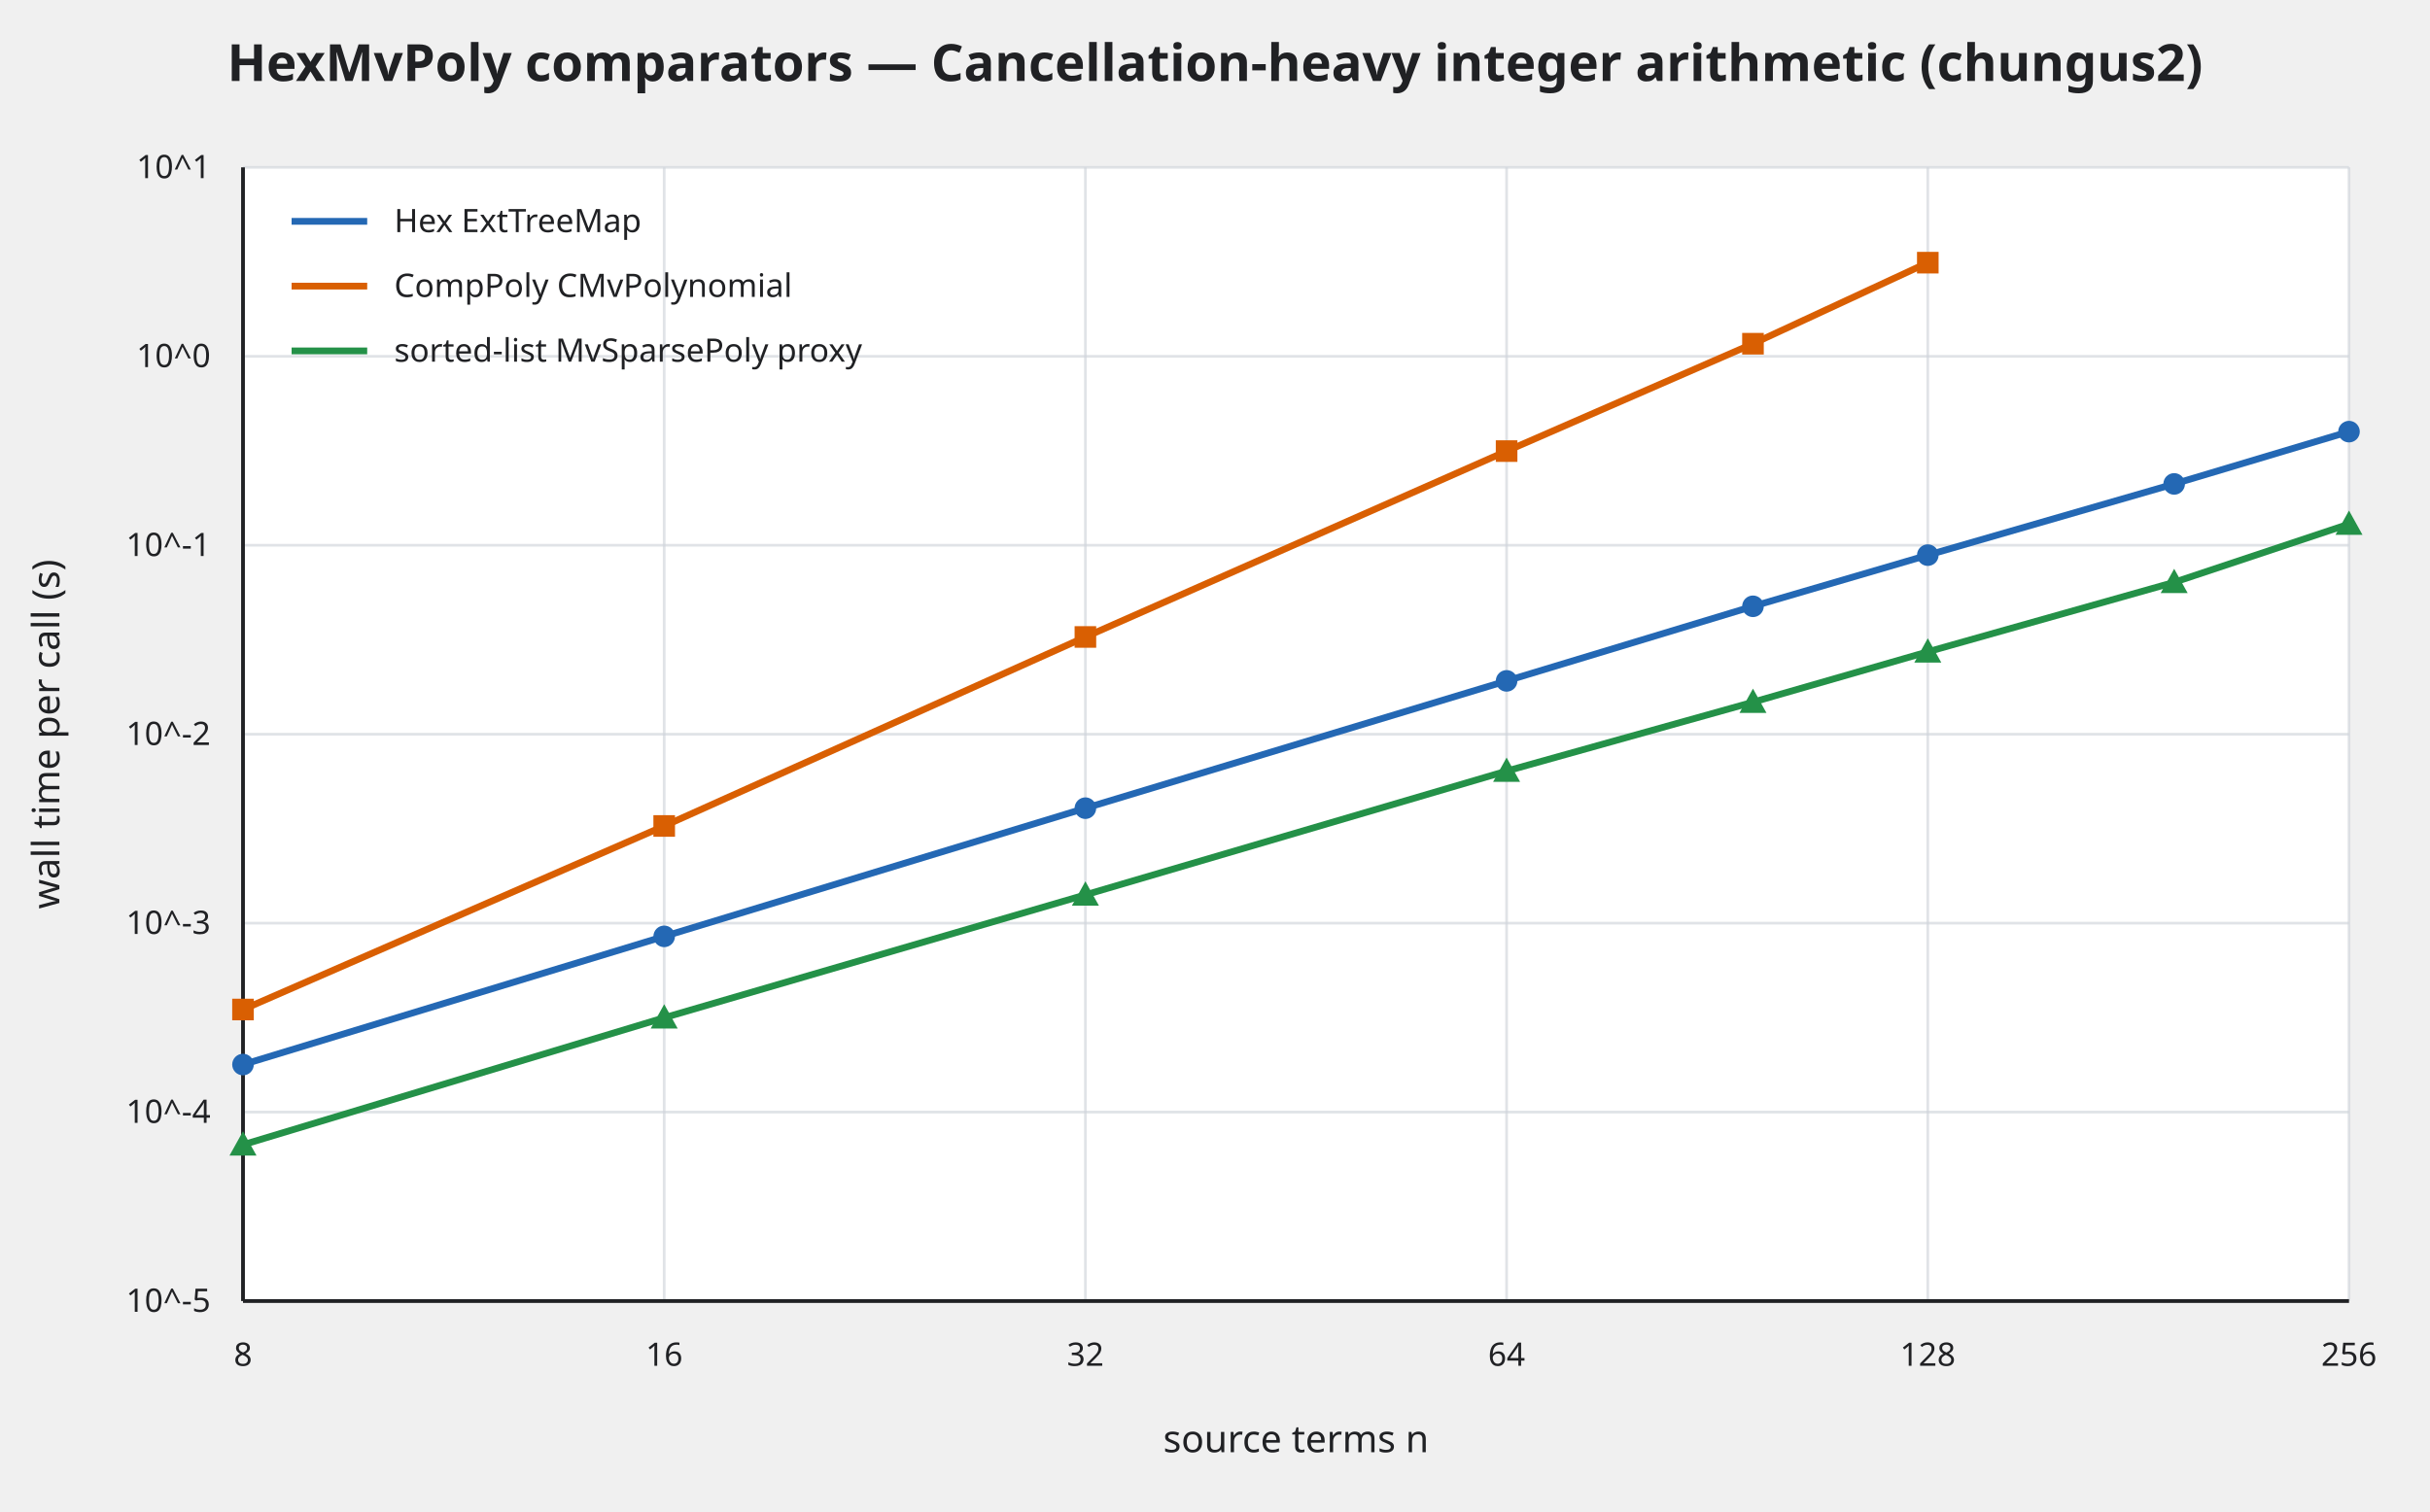
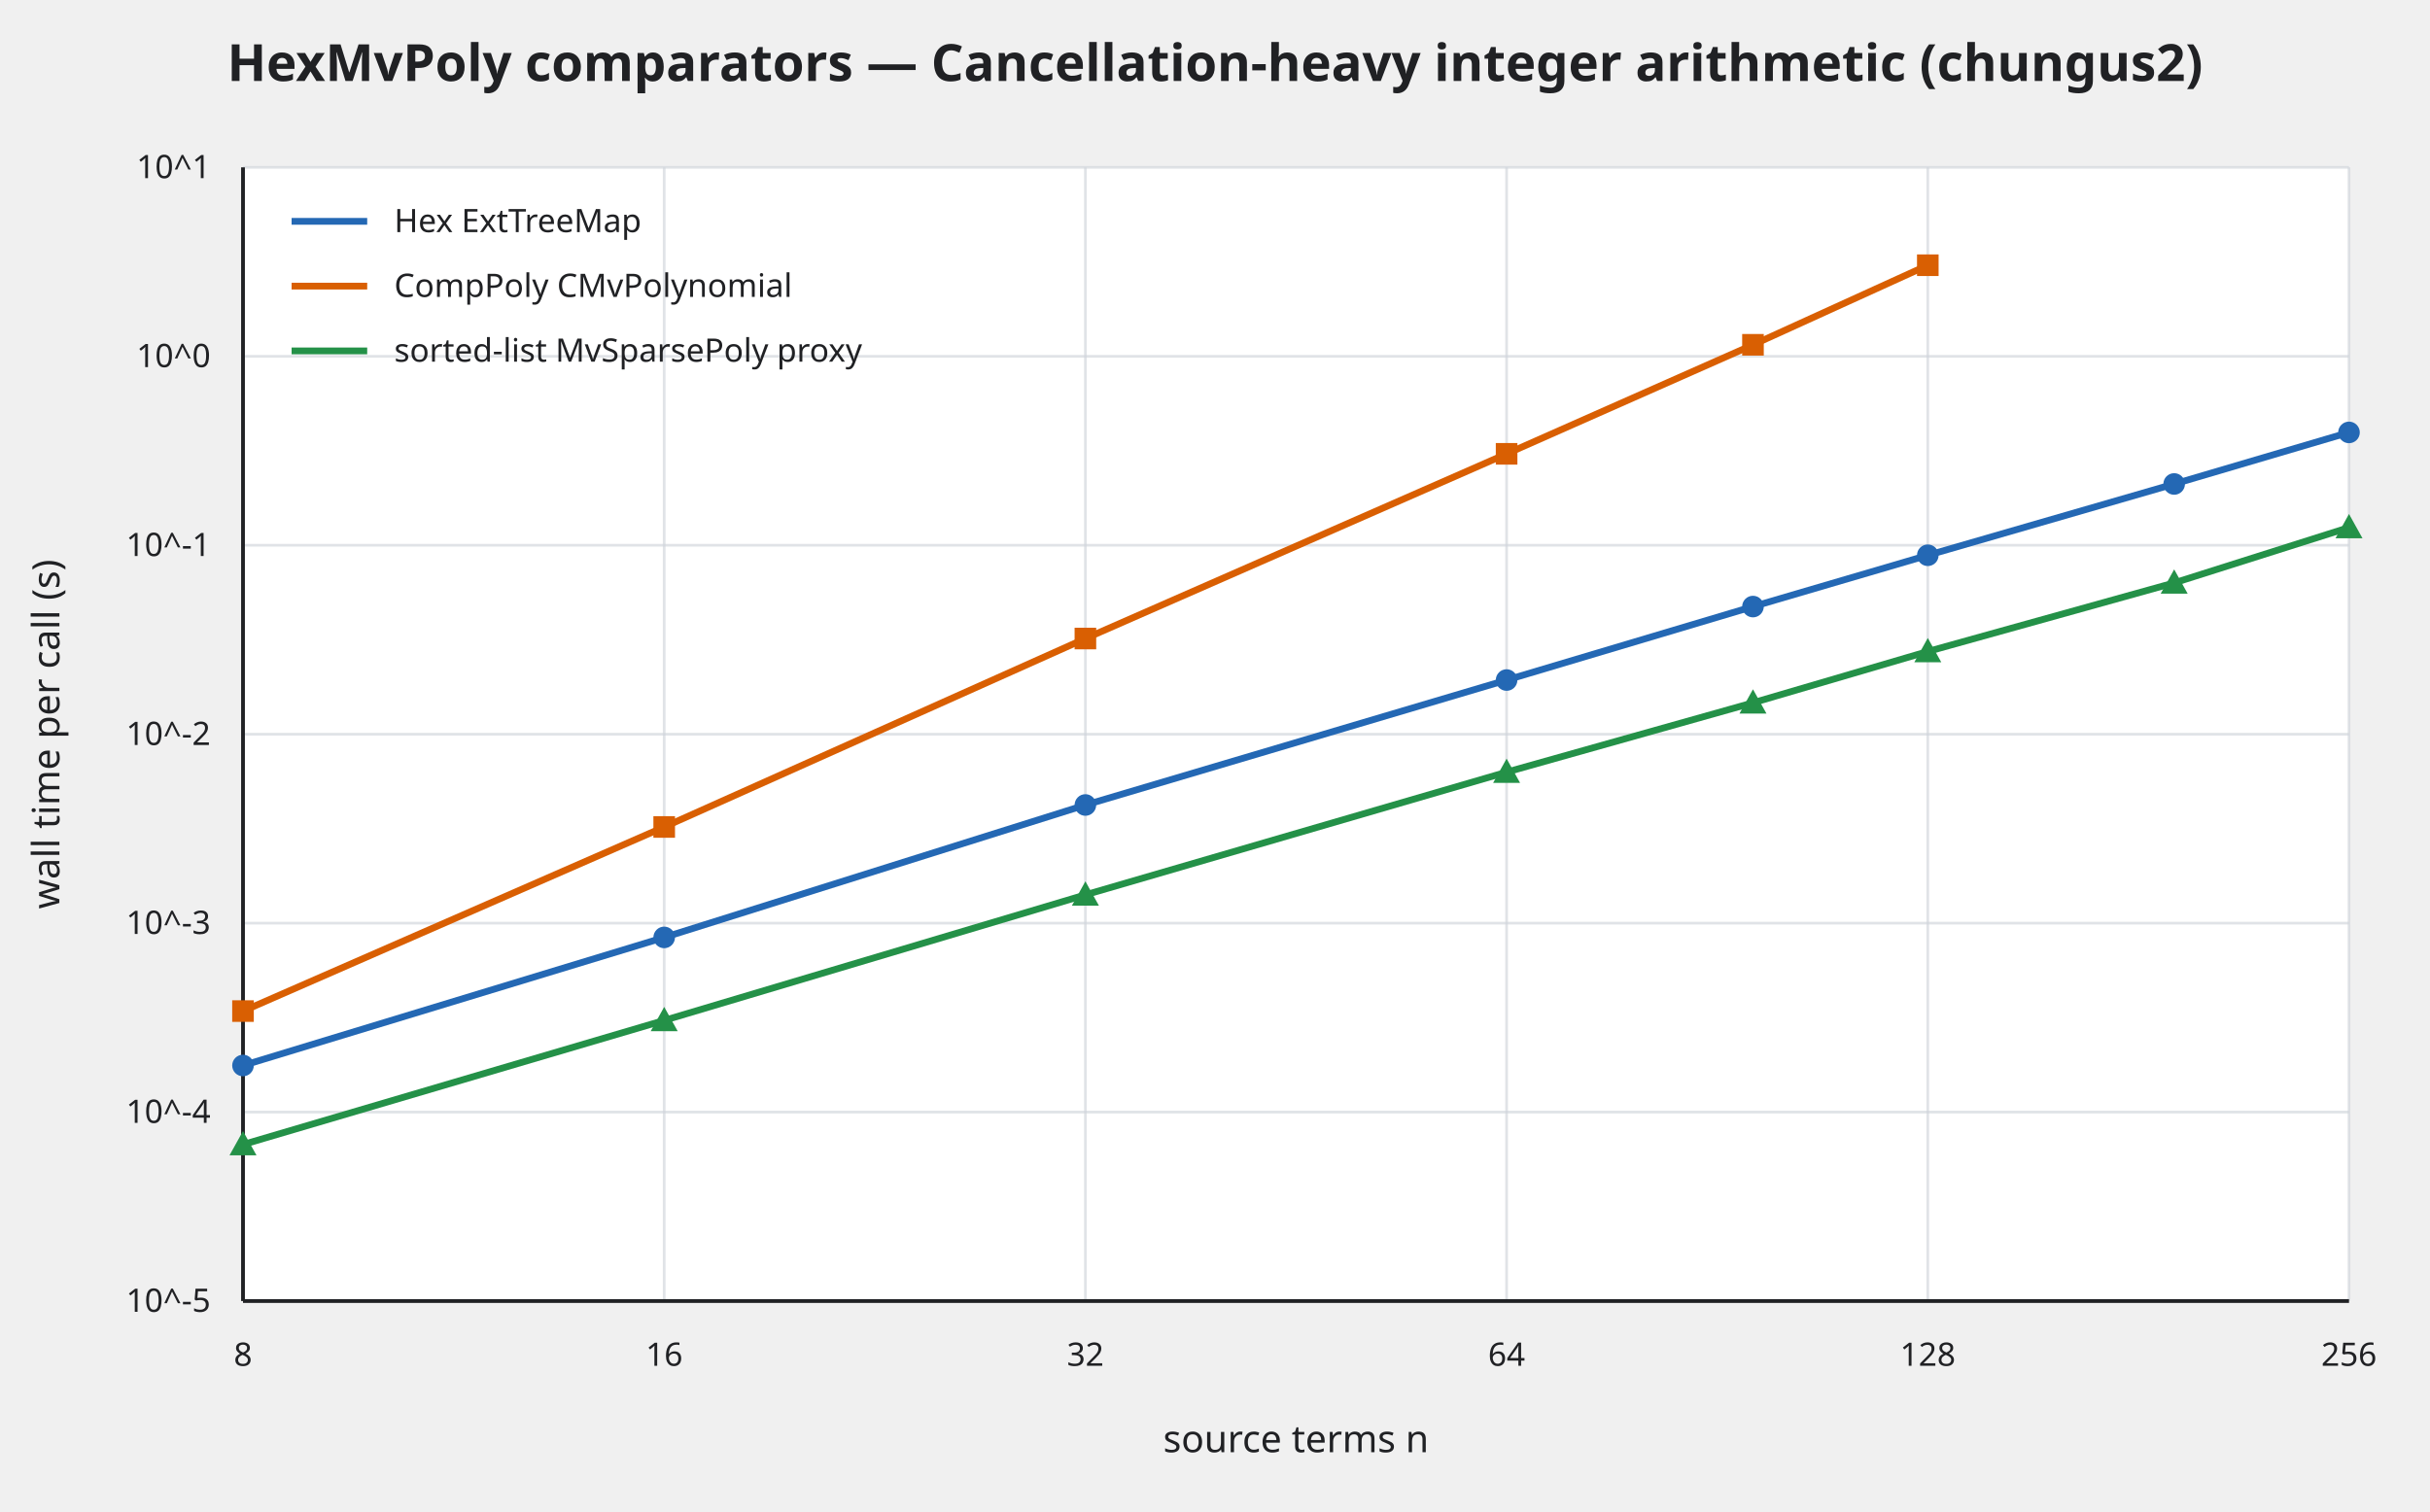
<svg xmlns="http://www.w3.org/2000/svg" width="900" height="560" viewBox="0 0 900 560">
  <style>
text { font-family: sans-serif; fill: #202124; }
.grid { stroke: #cfd4da; stroke-width: 1; opacity: 0.65; }
.axis { stroke: #202124; stroke-width: 1.4; }
.series { fill: none; stroke-width: 2.5; }
</style>
  <text x="450.0" y="30" text-anchor="middle" font-size="19" font-weight="600">HexMvPoly comparators — Cancellation-heavy integer arithmetic (chungus2)</text>
  <rect x="90" y="62" width="780" height="420" fill="#ffffff" />
  <line class="grid" x1="90.00" y1="62" x2="90.00" y2="482" />
  <text x="90.00" y="506" text-anchor="middle" font-size="12">8</text>
  <line class="grid" x1="246.00" y1="62" x2="246.00" y2="482" />
  <text x="246.00" y="506" text-anchor="middle" font-size="12">16</text>
  <line class="grid" x1="402.00" y1="62" x2="402.00" y2="482" />
  <text x="402.00" y="506" text-anchor="middle" font-size="12">32</text>
  <line class="grid" x1="558.00" y1="62" x2="558.00" y2="482" />
  <text x="558.00" y="506" text-anchor="middle" font-size="12">64</text>
  <line class="grid" x1="714.00" y1="62" x2="714.00" y2="482" />
  <text x="714.00" y="506" text-anchor="middle" font-size="12">128</text>
  <line class="grid" x1="870.00" y1="62" x2="870.00" y2="482" />
  <text x="870.00" y="506" text-anchor="middle" font-size="12">256</text>
  <line class="grid" x1="90" y1="482.00" x2="870" y2="482.00" />
  <text x="78" y="486.00" text-anchor="end" font-size="12">10^-5</text>
  <line class="grid" x1="90" y1="412.00" x2="870" y2="412.00" />
  <text x="78" y="416.00" text-anchor="end" font-size="12">10^-4</text>
  <line class="grid" x1="90" y1="342.00" x2="870" y2="342.00" />
  <text x="78" y="346.00" text-anchor="end" font-size="12">10^-3</text>
  <line class="grid" x1="90" y1="272.00" x2="870" y2="272.00" />
  <text x="78" y="276.00" text-anchor="end" font-size="12">10^-2</text>
  <line class="grid" x1="90" y1="202.00" x2="870" y2="202.00" />
  <text x="78" y="206.00" text-anchor="end" font-size="12">10^-1</text>
  <line class="grid" x1="90" y1="132.00" x2="870" y2="132.00" />
  <text x="78" y="136.00" text-anchor="end" font-size="12">10^0</text>
  <line class="grid" x1="90" y1="62.00" x2="870" y2="62.00" />
  <text x="78" y="66.00" text-anchor="end" font-size="12">10^1</text>
  <line class="axis" x1="90" y1="482" x2="870" y2="482" />
  <line class="axis" x1="90" y1="62" x2="90" y2="482" />
  <text x="480.0" y="538" text-anchor="middle" font-size="14">source terms n</text>
  <text x="22" y="272.0" text-anchor="middle" font-size="14" transform="rotate(-90 22 272.0)">wall time per call (s)</text>
-   <polyline class="series" stroke="#2468b4" points="90.00,394.39 246.00,346.90 402.00,299.41 558.00,252.25 649.25,224.62 714.00,205.66 805.25,179.28 870.00,159.91" />
-   <circle cx="90.00" cy="394.39" r="4" fill="#2468b4" />
-   <circle cx="246.00" cy="346.90" r="4" fill="#2468b4" />
-   <circle cx="402.00" cy="299.41" r="4" fill="#2468b4" />
-   <circle cx="558.00" cy="252.25" r="4" fill="#2468b4" />
-   <circle cx="649.25" cy="224.62" r="4" fill="#2468b4" />
-   <circle cx="714.00" cy="205.66" r="4" fill="#2468b4" />
-   <circle cx="805.25" cy="179.28" r="4" fill="#2468b4" />
-   <circle cx="870.00" cy="159.91" r="4" fill="#2468b4" />
+   <polyline class="series" stroke="#2468b4" points="90.00,394.74 246.00,347.29 402.00,298.23 558.00,251.94 649.25,224.72 714.00,205.71 805.25,179.30 870.00,160.20" />
+   <circle cx="90.00" cy="394.74" r="4" fill="#2468b4" />
+   <circle cx="246.00" cy="347.29" r="4" fill="#2468b4" />
+   <circle cx="402.00" cy="298.23" r="4" fill="#2468b4" />
+   <circle cx="558.00" cy="251.94" r="4" fill="#2468b4" />
+   <circle cx="649.25" cy="224.72" r="4" fill="#2468b4" />
+   <circle cx="714.00" cy="205.71" r="4" fill="#2468b4" />
+   <circle cx="805.25" cy="179.30" r="4" fill="#2468b4" />
+   <circle cx="870.00" cy="160.20" r="4" fill="#2468b4" />
  <line x1="108" y1="82" x2="136" y2="82" stroke="#2468b4" stroke-width="2.5" />
  <text x="146" y="86" font-size="12">Hex ExtTreeMap</text>
-   <polyline class="series" stroke="#d95f02" points="90.00,374.00 246.00,306.00 402.00,235.98 558.00,167.12 649.25,127.34 714.00,97.31" />
-   <rect x="86.00" y="370.00" width="8" height="8" fill="#d95f02" />
-   <rect x="242.00" y="302.00" width="8" height="8" fill="#d95f02" />
-   <rect x="398.00" y="231.98" width="8" height="8" fill="#d95f02" />
-   <rect x="554.00" y="163.12" width="8" height="8" fill="#d95f02" />
-   <rect x="645.25" y="123.34" width="8" height="8" fill="#d95f02" />
-   <rect x="710.00" y="93.31" width="8" height="8" fill="#d95f02" />
+   <polyline class="series" stroke="#d95f02" points="90.00,374.58 246.00,306.37 402.00,236.56 558.00,168.13 649.25,127.74 714.00,98.26" />
+   <rect x="86.00" y="370.58" width="8" height="8" fill="#d95f02" />
+   <rect x="242.00" y="302.37" width="8" height="8" fill="#d95f02" />
+   <rect x="398.00" y="232.56" width="8" height="8" fill="#d95f02" />
+   <rect x="554.00" y="164.13" width="8" height="8" fill="#d95f02" />
+   <rect x="645.25" y="123.74" width="8" height="8" fill="#d95f02" />
+   <rect x="710.00" y="94.26" width="8" height="8" fill="#d95f02" />
  <line x1="108" y1="106" x2="136" y2="106" stroke="#d95f02" stroke-width="2.5" />
  <text x="146" y="110" font-size="12">CompPoly CMvPolynomial</text>
-   <polyline class="series" stroke="#249148" points="90.00,424.10 246.00,377.04 402.00,331.51 558.00,285.65 649.25,260.12 714.00,241.47 805.25,215.72 870.00,194.14" />
-   <polygon points="90.00,419.10 85.00,428.10 95.00,428.10" fill="#249148" />
-   <polygon points="246.00,372.04 241.00,381.04 251.00,381.04" fill="#249148" />
+   <polyline class="series" stroke="#249148" points="90.00,424.02 246.00,378.03 402.00,331.51 558.00,286.05 649.25,260.36 714.00,241.36 805.25,215.94 870.00,195.42" />
+   <polygon points="90.00,419.02 85.00,428.02 95.00,428.02" fill="#249148" />
+   <polygon points="246.00,373.03 241.00,382.03 251.00,382.03" fill="#249148" />
  <polygon points="402.00,326.51 397.00,335.51 407.00,335.51" fill="#249148" />
-   <polygon points="558.00,280.65 553.00,289.65 563.00,289.65" fill="#249148" />
-   <polygon points="649.25,255.12 644.25,264.12 654.25,264.12" fill="#249148" />
-   <polygon points="714.00,236.47 709.00,245.47 719.00,245.47" fill="#249148" />
-   <polygon points="805.25,210.72 800.25,219.72 810.25,219.72" fill="#249148" />
-   <polygon points="870.00,189.14 865.00,198.14 875.00,198.14" fill="#249148" />
+   <polygon points="558.00,281.05 553.00,290.05 563.00,290.05" fill="#249148" />
+   <polygon points="649.25,255.36 644.25,264.36 654.25,264.36" fill="#249148" />
+   <polygon points="714.00,236.36 709.00,245.36 719.00,245.36" fill="#249148" />
+   <polygon points="805.25,210.94 800.25,219.94 810.25,219.94" fill="#249148" />
+   <polygon points="870.00,190.42 865.00,199.42 875.00,199.42" fill="#249148" />
  <line x1="108" y1="130" x2="136" y2="130" stroke="#249148" stroke-width="2.5" />
  <text x="146" y="134" font-size="12">sorted-list MvSparsePoly proxy</text>
</svg>
